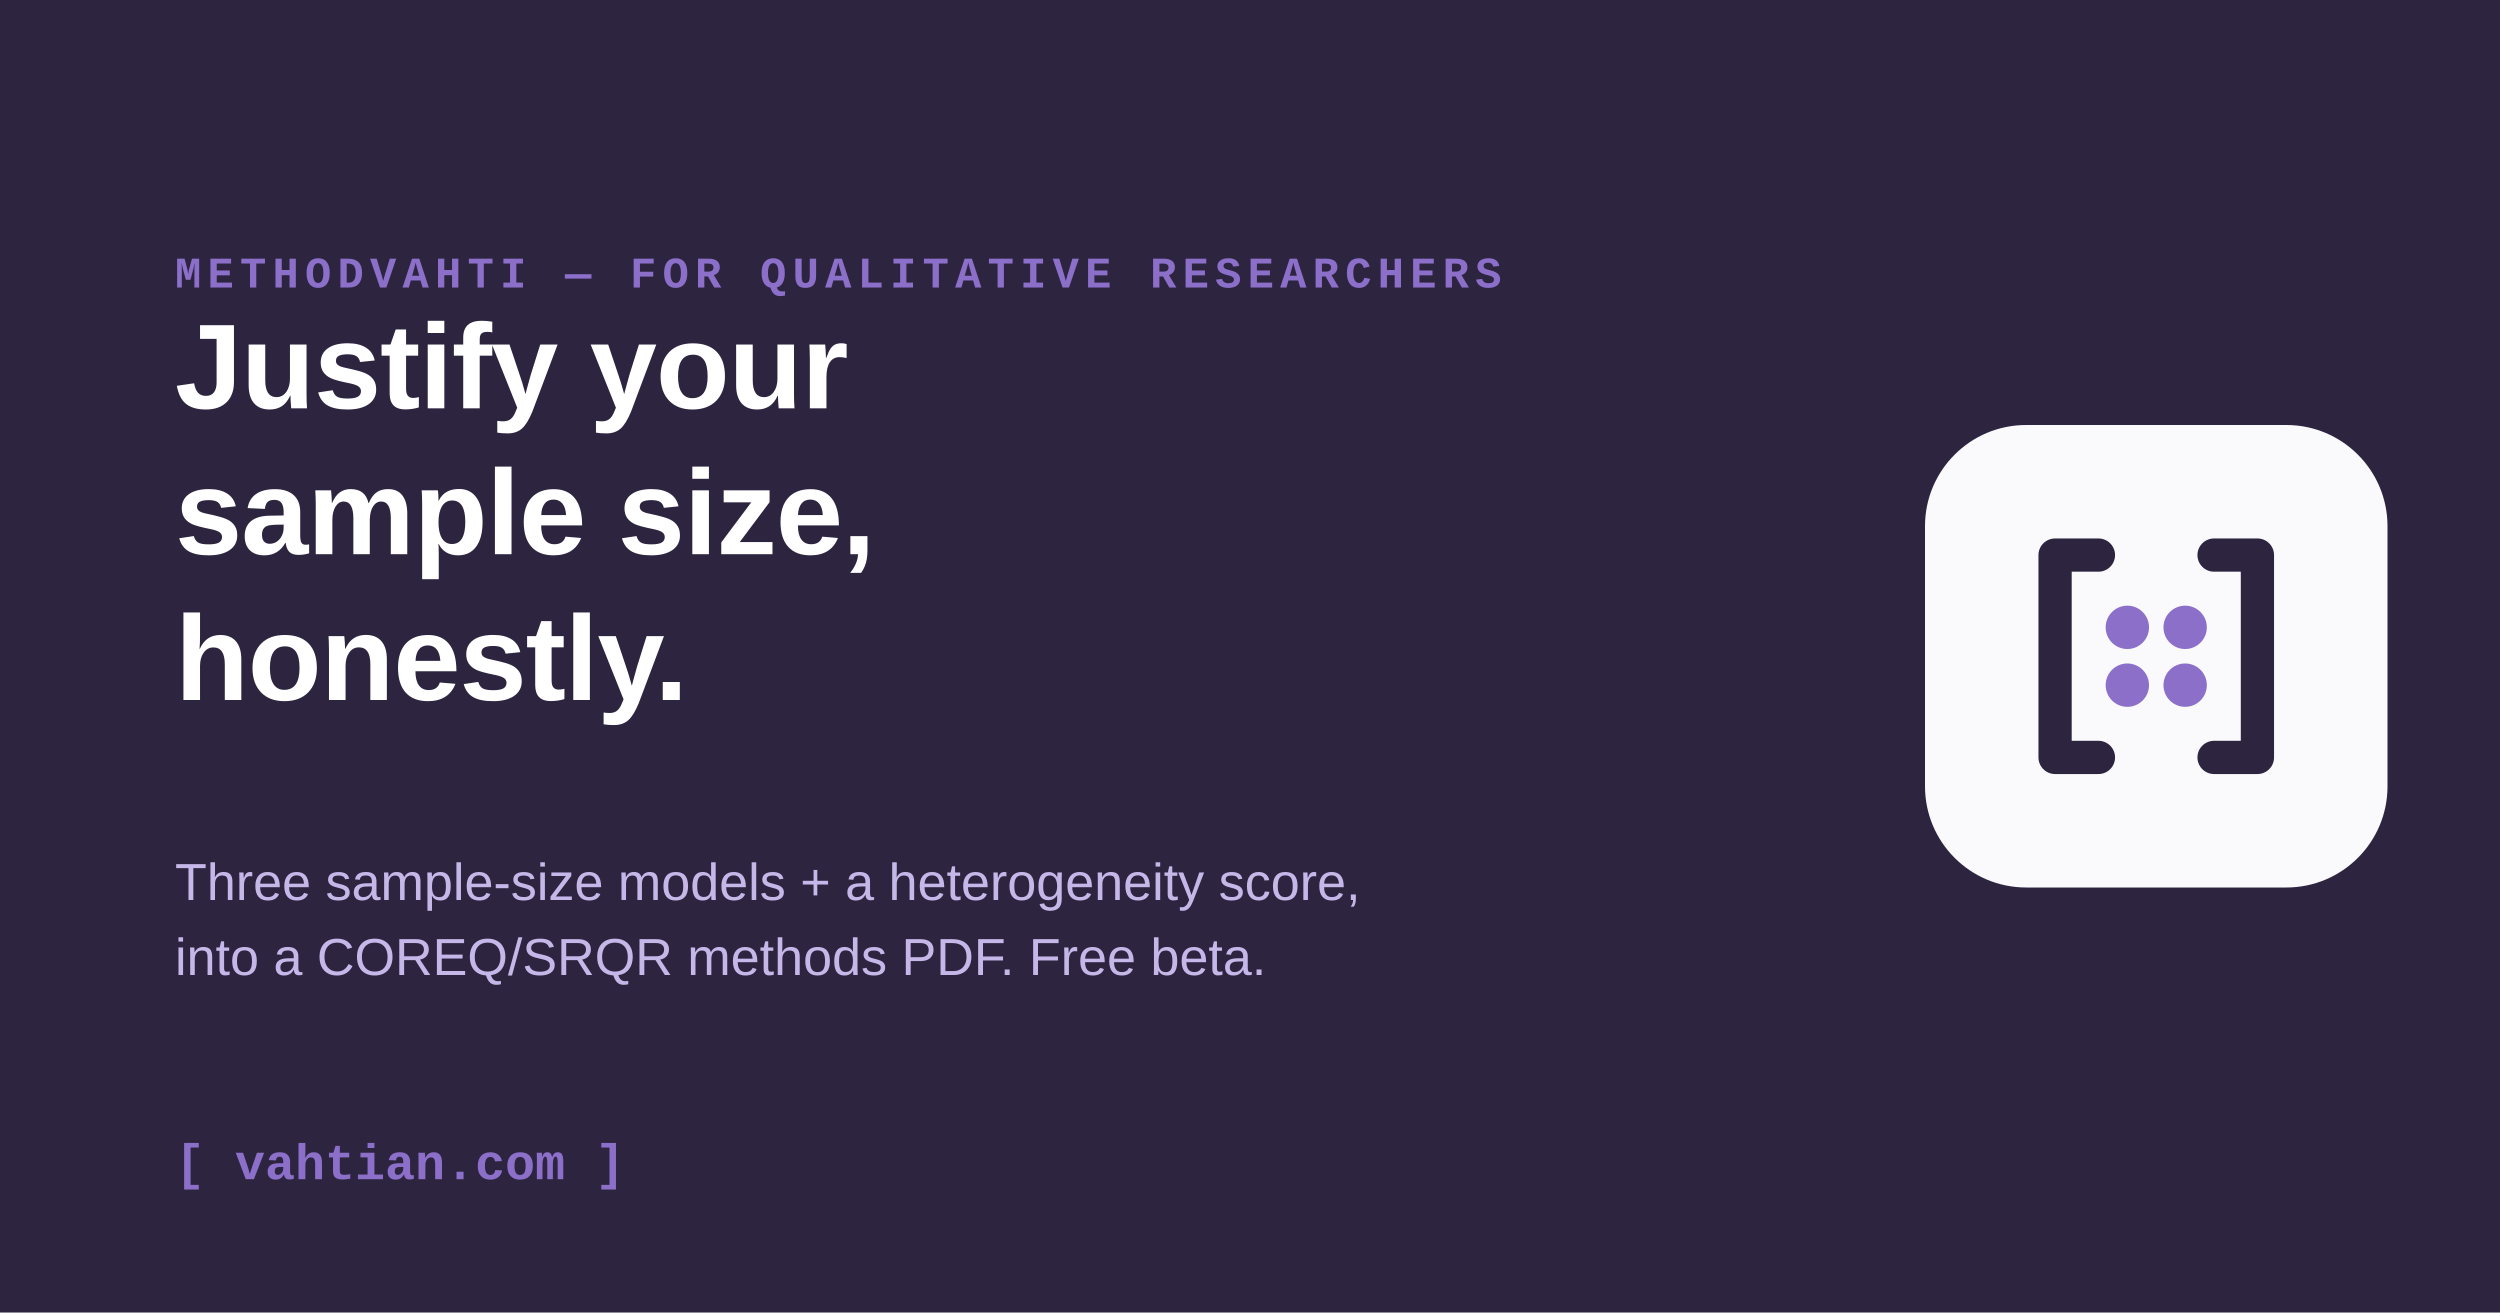
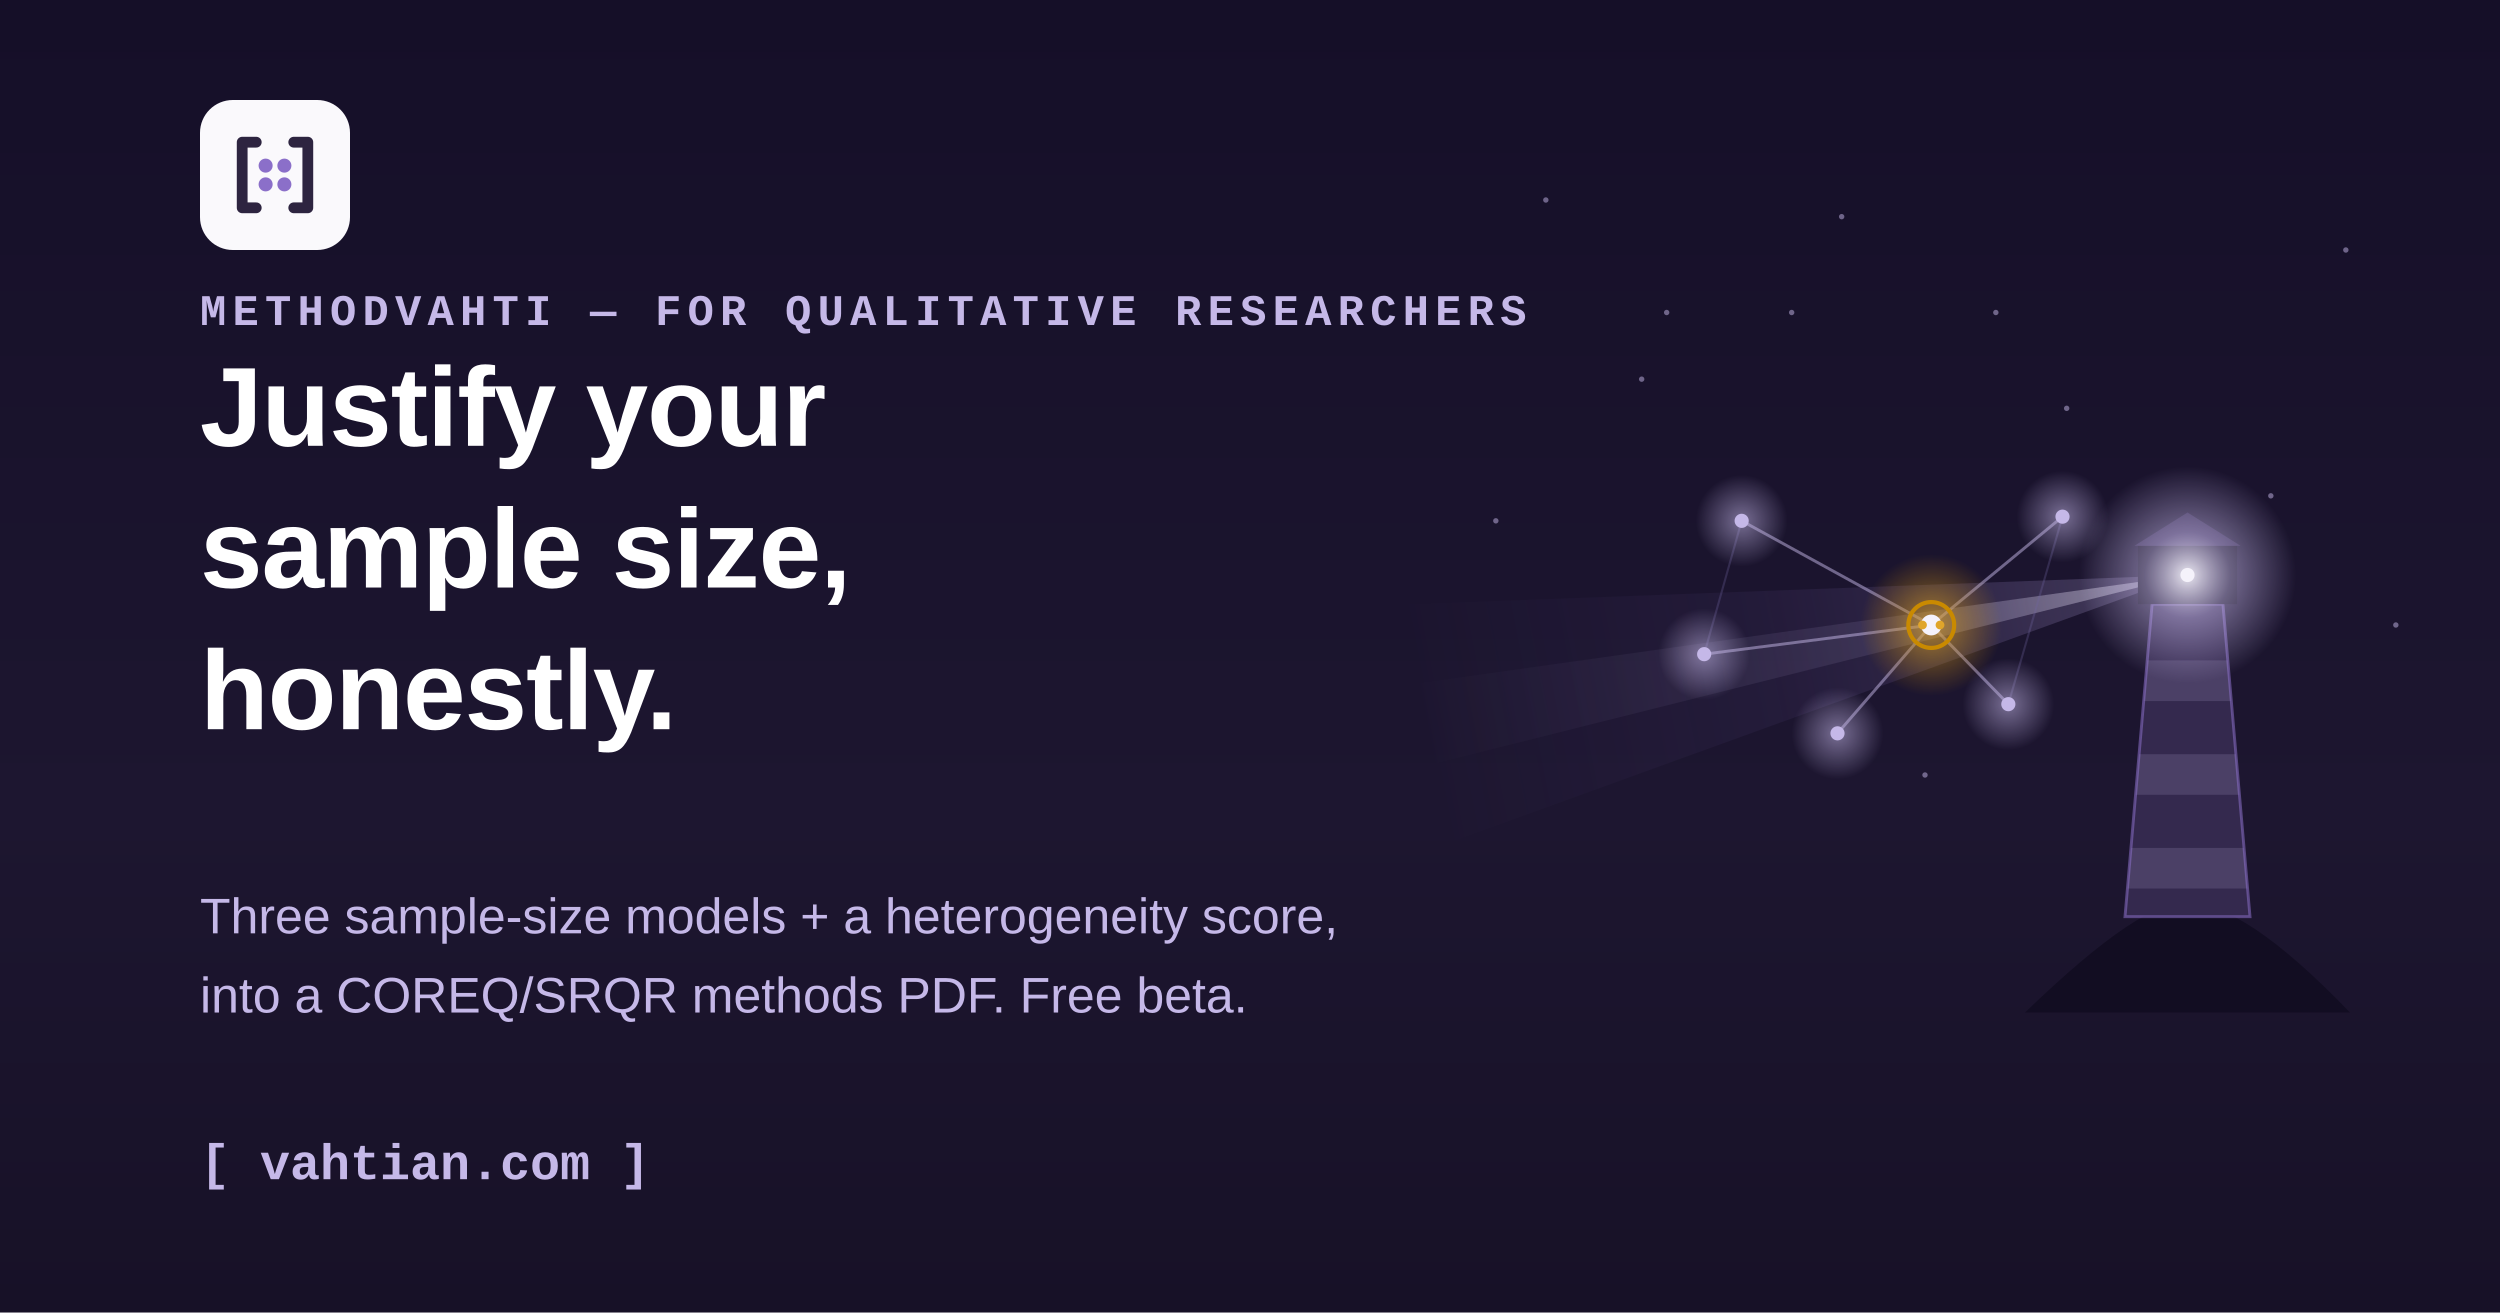
<svg xmlns="http://www.w3.org/2000/svg" width="1200" height="630" viewBox="0 0 1200 630" role="img" aria-label="methodvahti social card">
-   <rect width="1200" height="630" fill="#2D2440" />
-   <text x="84" y="138" font-family="Liberation Mono, DejaVu Sans Mono, monospace" font-size="21" font-weight="700" fill="#8B6FC9" letter-spacing="3">METHODVAHTI — FOR QUALITATIVE RESEARCHERS</text>
-   <text x="84" y="196" font-family="Liberation Sans, DejaVu Sans, sans-serif" font-size="58" font-weight="700" fill="#FFFFFF" letter-spacing="-0.5">Justify your</text>
-   <text x="84" y="266" font-family="Liberation Sans, DejaVu Sans, sans-serif" font-size="58" font-weight="700" fill="#FFFFFF" letter-spacing="-0.5">sample size,</text>
-   <text x="84" y="336" font-family="Liberation Sans, DejaVu Sans, sans-serif" font-size="58" font-weight="700" fill="#FFFFFF" letter-spacing="-0.5">honestly.</text>
-   <text x="84" y="432" font-family="Liberation Sans, DejaVu Sans, sans-serif" font-size="25" fill="#C5B8E8">Three sample-size models + a heterogeneity score,</text>
-   <text x="84" y="468" font-family="Liberation Sans, DejaVu Sans, sans-serif" font-size="25" fill="#C5B8E8">into a COREQ/SRQR methods PDF. Free beta.</text>
-   <text x="84" y="566" font-family="Liberation Mono, DejaVu Sans Mono, monospace" font-size="24" font-weight="700" fill="#8B6FC9">[ vahtian.com ]</text>
-   <g transform="translate(924,204) scale(6.9375)">
+   <defs>
+     <linearGradient id="bg" x1="0" y1="0" x2="0" y2="1">
+       <stop offset="0" stop-color="#150f28" />
+       <stop offset="0.62" stop-color="#1d1630" />
+       <stop offset="1" stop-color="#171127" />
+     </linearGradient>
+     <radialGradient id="lampG">
+       <stop offset="0" stop-color="#F5F2FB" stop-opacity="0.95" />
+       <stop offset="0.4" stop-color="#C5B8E8" stop-opacity="0.5" />
+       <stop offset="1" stop-color="#C5B8E8" stop-opacity="0" />
+     </radialGradient>
+     <radialGradient id="nodeG">
+       <stop offset="0" stop-color="#C5B8E8" stop-opacity="0.55" />
+       <stop offset="1" stop-color="#C5B8E8" stop-opacity="0" />
+     </radialGradient>
+     <radialGradient id="amberG">
+       <stop offset="0" stop-color="#E0A52A" stop-opacity="0.7" />
+       <stop offset="1" stop-color="#C98A00" stop-opacity="0" />
+     </radialGradient>
+     <linearGradient id="beamG" gradientUnits="userSpaceOnUse" x1="1050" y1="276" x2="681.5" y2="347.9">
+       <stop offset="0" stop-color="#C5B8E8" stop-opacity="0.26" />
+       <stop offset="0.55" stop-color="#8B6FC9" stop-opacity="0.07" />
+       <stop offset="1" stop-color="#8B6FC9" stop-opacity="0" />
+     </linearGradient>
+     <linearGradient id="beamCoreG" gradientUnits="userSpaceOnUse" x1="1050" y1="276" x2="681.5" y2="347.9">
+       <stop offset="0" stop-color="#F5F2FB" stop-opacity="0.5" />
+       <stop offset="0.4" stop-color="#C5B8E8" stop-opacity="0.12" />
+       <stop offset="1" stop-color="#C5B8E8" stop-opacity="0" />
+     </linearGradient>
+   </defs>
+   <rect width="1200" height="630" fill="url(#bg)" />
+   <circle cx="742" cy="96" r="1.3" fill="#C5B8E8" opacity="0.5" />
+   <circle cx="800" cy="150" r="1.3" fill="#C5B8E8" opacity="0.5" />
+   <circle cx="884" cy="104" r="1.3" fill="#C5B8E8" opacity="0.5" />
+   <circle cx="958" cy="150" r="1.3" fill="#C5B8E8" opacity="0.5" />
+   <circle cx="1126" cy="120" r="1.3" fill="#C5B8E8" opacity="0.5" />
+   <circle cx="718" cy="250" r="1.3" fill="#C5B8E8" opacity="0.5" />
+   <circle cx="992" cy="196" r="1.3" fill="#C5B8E8" opacity="0.5" />
+   <circle cx="1150" cy="300" r="1.3" fill="#C5B8E8" opacity="0.5" />
+   <circle cx="860" cy="150" r="1.3" fill="#C5B8E8" opacity="0.5" />
+   <circle cx="924" cy="372" r="1.3" fill="#C5B8E8" opacity="0.5" />
+   <circle cx="788" cy="182" r="1.3" fill="#C5B8E8" opacity="0.5" />
+   <circle cx="1090" cy="238" r="1.3" fill="#C5B8E8" opacity="0.5" />
+   <polygon points="1050,276 692.7,405.5 670.3,290.3" fill="url(#beamG)" />
+   <polygon points="1050,276 681.4,368.3 673.7,329.0" fill="url(#beamCoreG)" />
+   <line x1="927" y1="300" x2="836" y2="250" stroke="#C5B8E8" stroke-width="1.4" opacity="0.5" />
+   <line x1="927" y1="300" x2="882" y2="352" stroke="#C5B8E8" stroke-width="1.4" opacity="0.5" />
+   <line x1="927" y1="300" x2="990" y2="248" stroke="#C5B8E8" stroke-width="1.4" opacity="0.5" />
+   <line x1="927" y1="300" x2="818" y2="314" stroke="#C5B8E8" stroke-width="1.4" opacity="0.5" />
+   <line x1="927" y1="300" x2="964" y2="338" stroke="#C5B8E8" stroke-width="1.4" opacity="0.5" />
+   <line x1="836" y1="250" x2="818" y2="314" stroke="#6f63a0" stroke-width="1" opacity="0.3" />
+   <line x1="990" y1="248" x2="964" y2="338" stroke="#6f63a0" stroke-width="1" opacity="0.3" />
+   <circle cx="927" cy="300" r="34" fill="url(#amberG)" />
+   <circle cx="927" cy="300" r="5" fill="#F5F2FB" />
+   <circle cx="927" cy="300" r="11" fill="none" stroke="#C98A00" stroke-width="2" />
+   <circle cx="922.8" cy="300" r="2.1" fill="#E0A52A" />
+   <circle cx="931.2" cy="300" r="2.1" fill="#E0A52A" />
+   <circle cx="836" cy="250" r="22" fill="url(#nodeG)" />
+   <circle cx="836" cy="250" r="3.4" fill="#C5B8E8" />
+   <circle cx="882" cy="352" r="22" fill="url(#nodeG)" />
+   <circle cx="882" cy="352" r="3.4" fill="#C5B8E8" />
+   <circle cx="990" cy="248" r="22" fill="url(#nodeG)" />
+   <circle cx="990" cy="248" r="3.4" fill="#C5B8E8" />
+   <circle cx="818" cy="314" r="22" fill="url(#nodeG)" />
+   <circle cx="818" cy="314" r="3.4" fill="#C5B8E8" />
+   <circle cx="964" cy="338" r="22" fill="url(#nodeG)" />
+   <circle cx="964" cy="338" r="3.4" fill="#C5B8E8" />
+   <path d="M972,486 Q1030,430 1050,434 Q1076,432 1128,486 Z" fill="#120d22" />
+   <polygon points="1020,440 1033,290 1067,290 1080,440" fill="#34294e" />
+   <polygon points="1030.66,317.0 1069.34,317.0 1071.03,336.5 1028.97,336.5" fill="#C5B8E8" opacity="0.16" />
+   <polygon points="1026.76,362.0 1073.24,362.0 1074.93,381.5 1025.07,381.5" fill="#C5B8E8" opacity="0.16" />
+   <polygon points="1022.86,407.0 1077.14,407.0 1078.83,426.5 1021.17,426.5" fill="#C5B8E8" opacity="0.16" />
+   <polygon points="1020,440 1033,290 1067,290 1080,440" fill="none" stroke="#8B6FC9" stroke-width="1.4" opacity="0.55" />
+   <rect x="1026.2" y="262" width="47.6" height="28" fill="#0f0b1c" />
+   <polygon points="1024.5,262 1050,246 1075.5,262" fill="#34294e" />
+   <circle cx="1050" cy="276" r="52" fill="url(#lampG)" />
+   <circle cx="1050" cy="276" r="3.4" fill="#F5F2FB" />
+   <g transform="translate(96,48) scale(2.25)">
    <rect width="32" height="32" rx="7" fill="#FAF9FC" />
    <g fill="none" stroke="#2D2440" stroke-width="2.3" stroke-linecap="round" stroke-linejoin="round">
      <path d="M12 9 H9 V23 H12" />
      <path d="M20 9 H23 V23 H20" />
    </g>
    <g fill="#8B6FC9">
      <circle cx="14" cy="14" r="1.5" />
      <circle cx="18" cy="14" r="1.5" />
      <circle cx="14" cy="18" r="1.5" />
      <circle cx="18" cy="18" r="1.5" />
    </g>
  </g>
+   <text x="96" y="156" font-family="Liberation Mono, DejaVu Sans Mono, monospace" font-size="21" font-weight="700" fill="#C5B8E8" letter-spacing="3">METHODVAHTI — FOR QUALITATIVE RESEARCHERS</text>
+   <text x="96" y="214" font-family="Liberation Sans, DejaVu Sans, sans-serif" font-size="54" font-weight="700" fill="#FFFFFF" letter-spacing="-0.5">Justify your</text>
+   <text x="96" y="282" font-family="Liberation Sans, DejaVu Sans, sans-serif" font-size="54" font-weight="700" fill="#FFFFFF" letter-spacing="-0.5">sample size,</text>
+   <text x="96" y="350" font-family="Liberation Sans, DejaVu Sans, sans-serif" font-size="54" font-weight="700" fill="#FFFFFF" letter-spacing="-0.5">honestly.</text>
+   <text x="96" y="448" font-family="Liberation Sans, DejaVu Sans, sans-serif" font-size="24" fill="#C5B8E8">Three sample-size models + a heterogeneity score,</text>
+   <text x="96" y="486" font-family="Liberation Sans, DejaVu Sans, sans-serif" font-size="24" fill="#C5B8E8">into a COREQ/SRQR methods PDF. Free beta.</text>
+   <text x="96" y="566" font-family="Liberation Mono, DejaVu Sans Mono, monospace" font-size="24" font-weight="700" fill="#C5B8E8">[ vahtian.com ]</text>
</svg>
